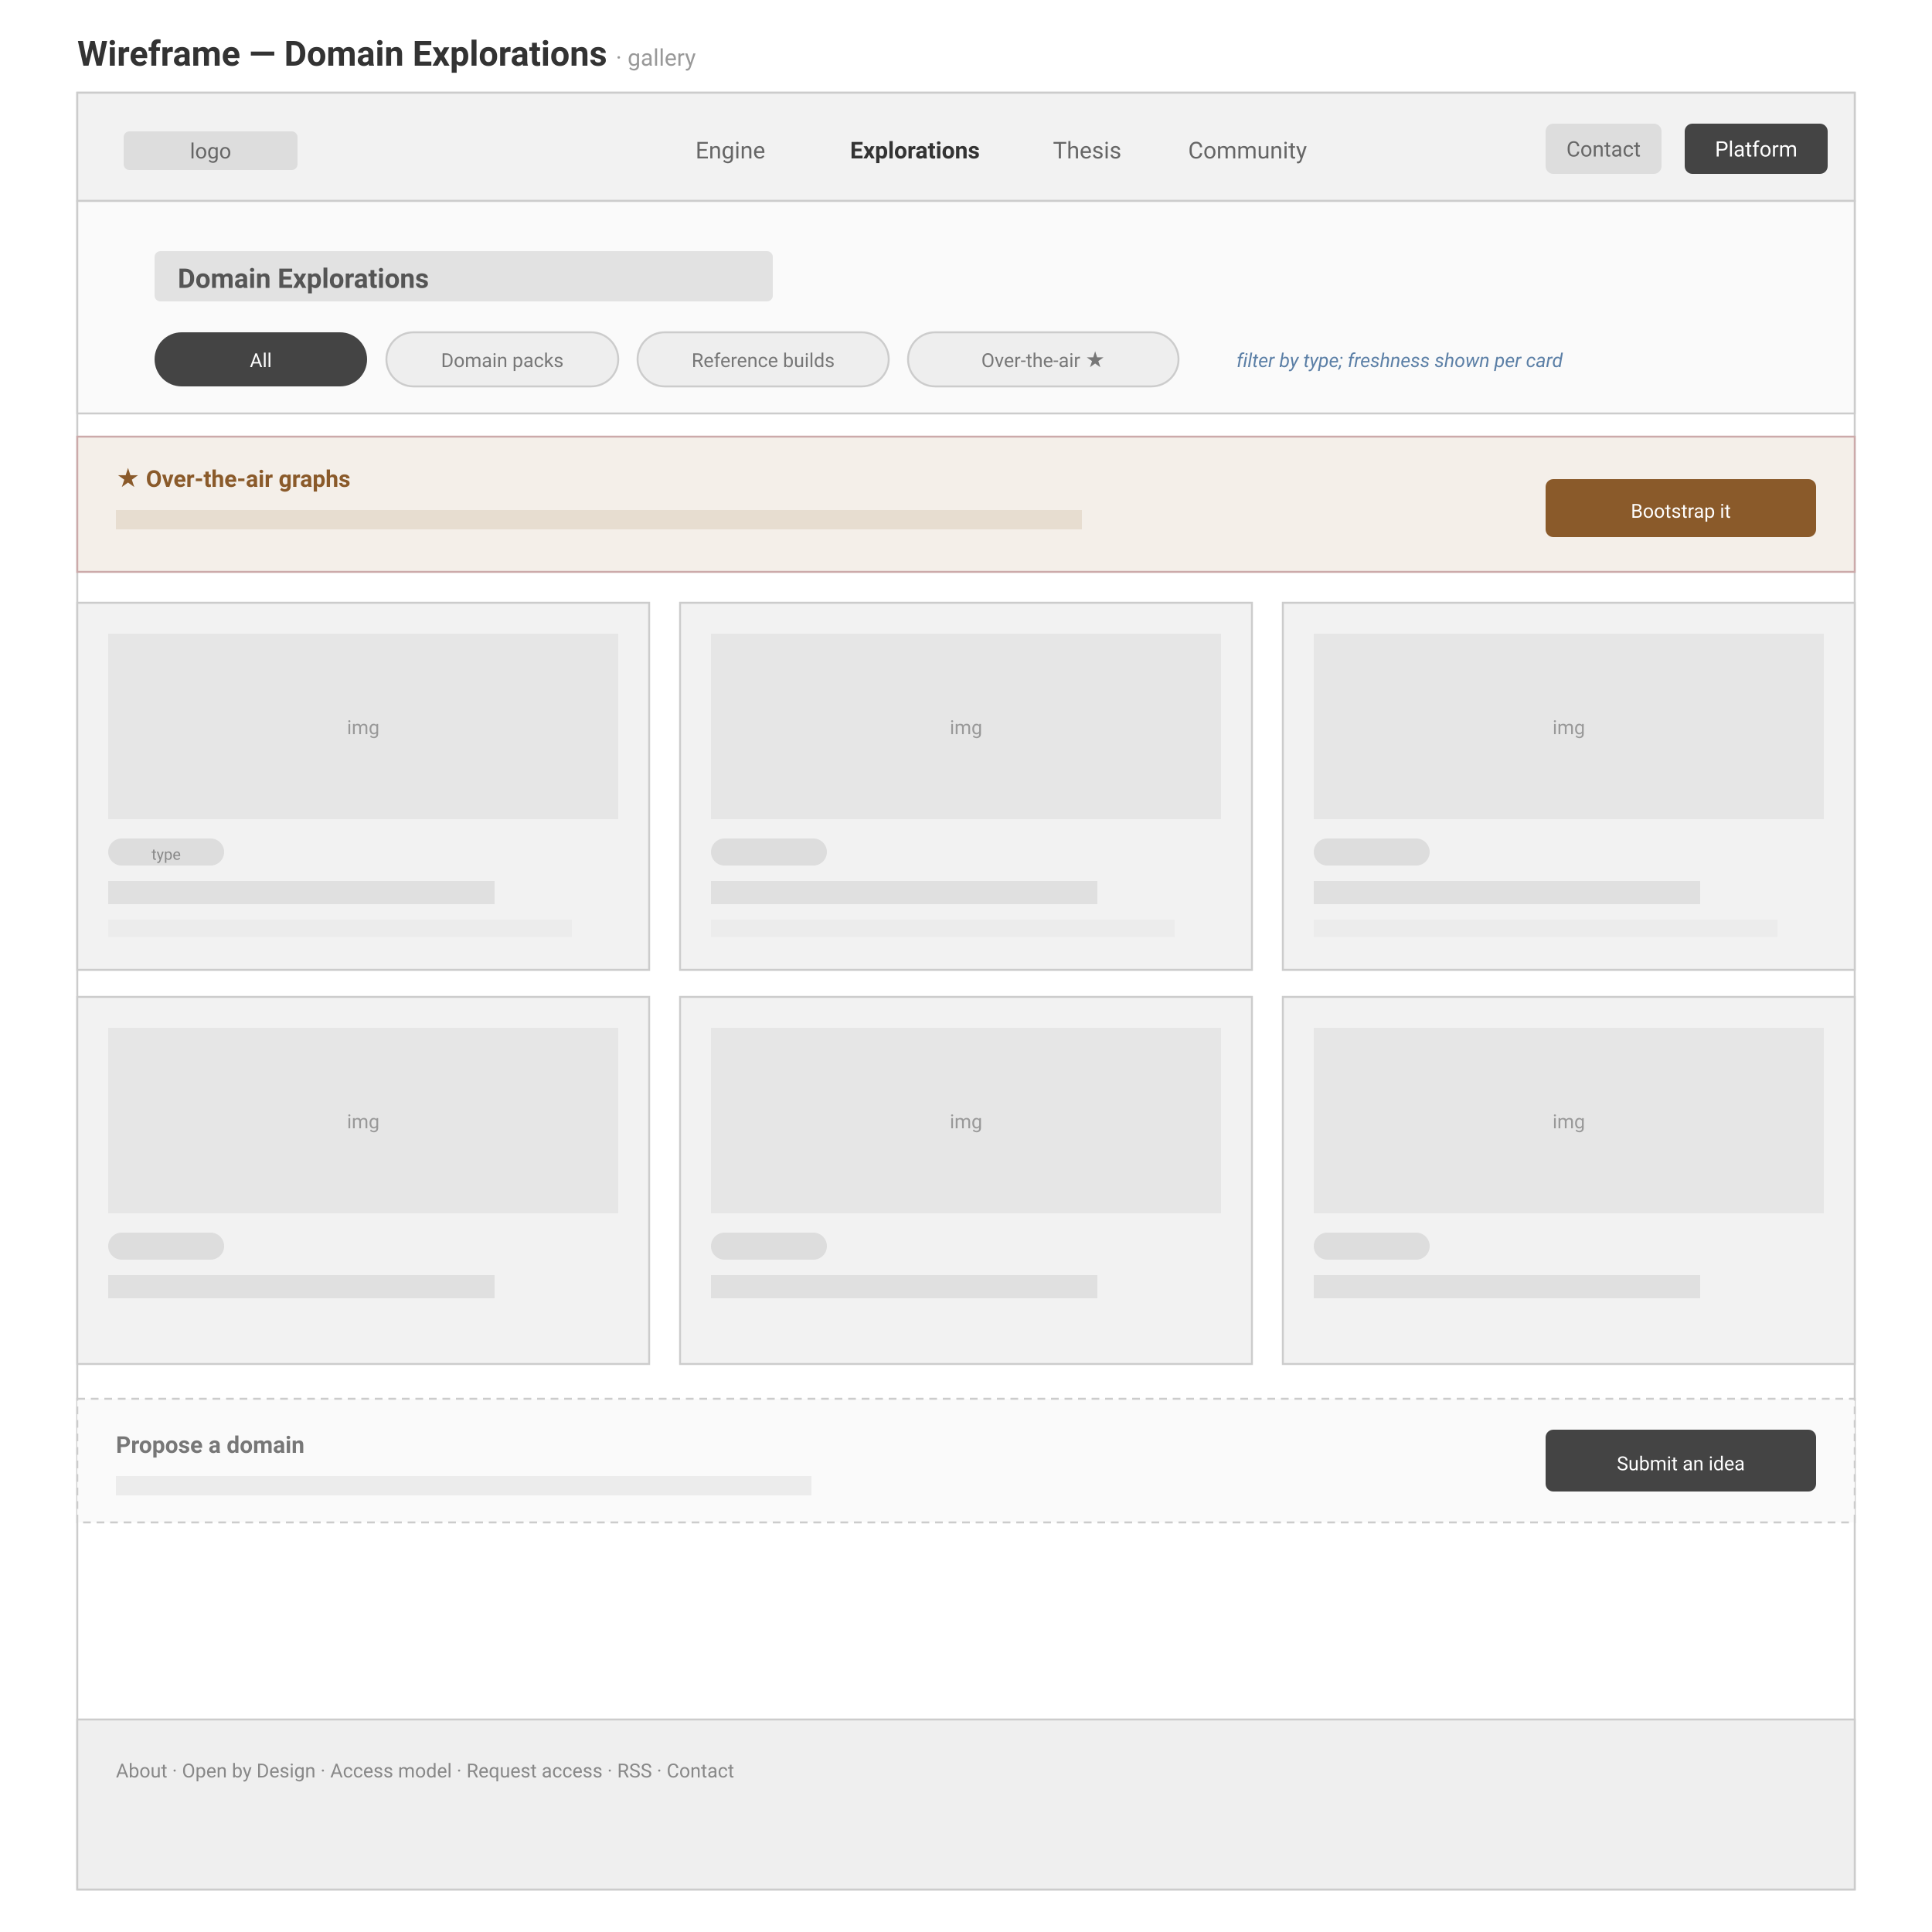
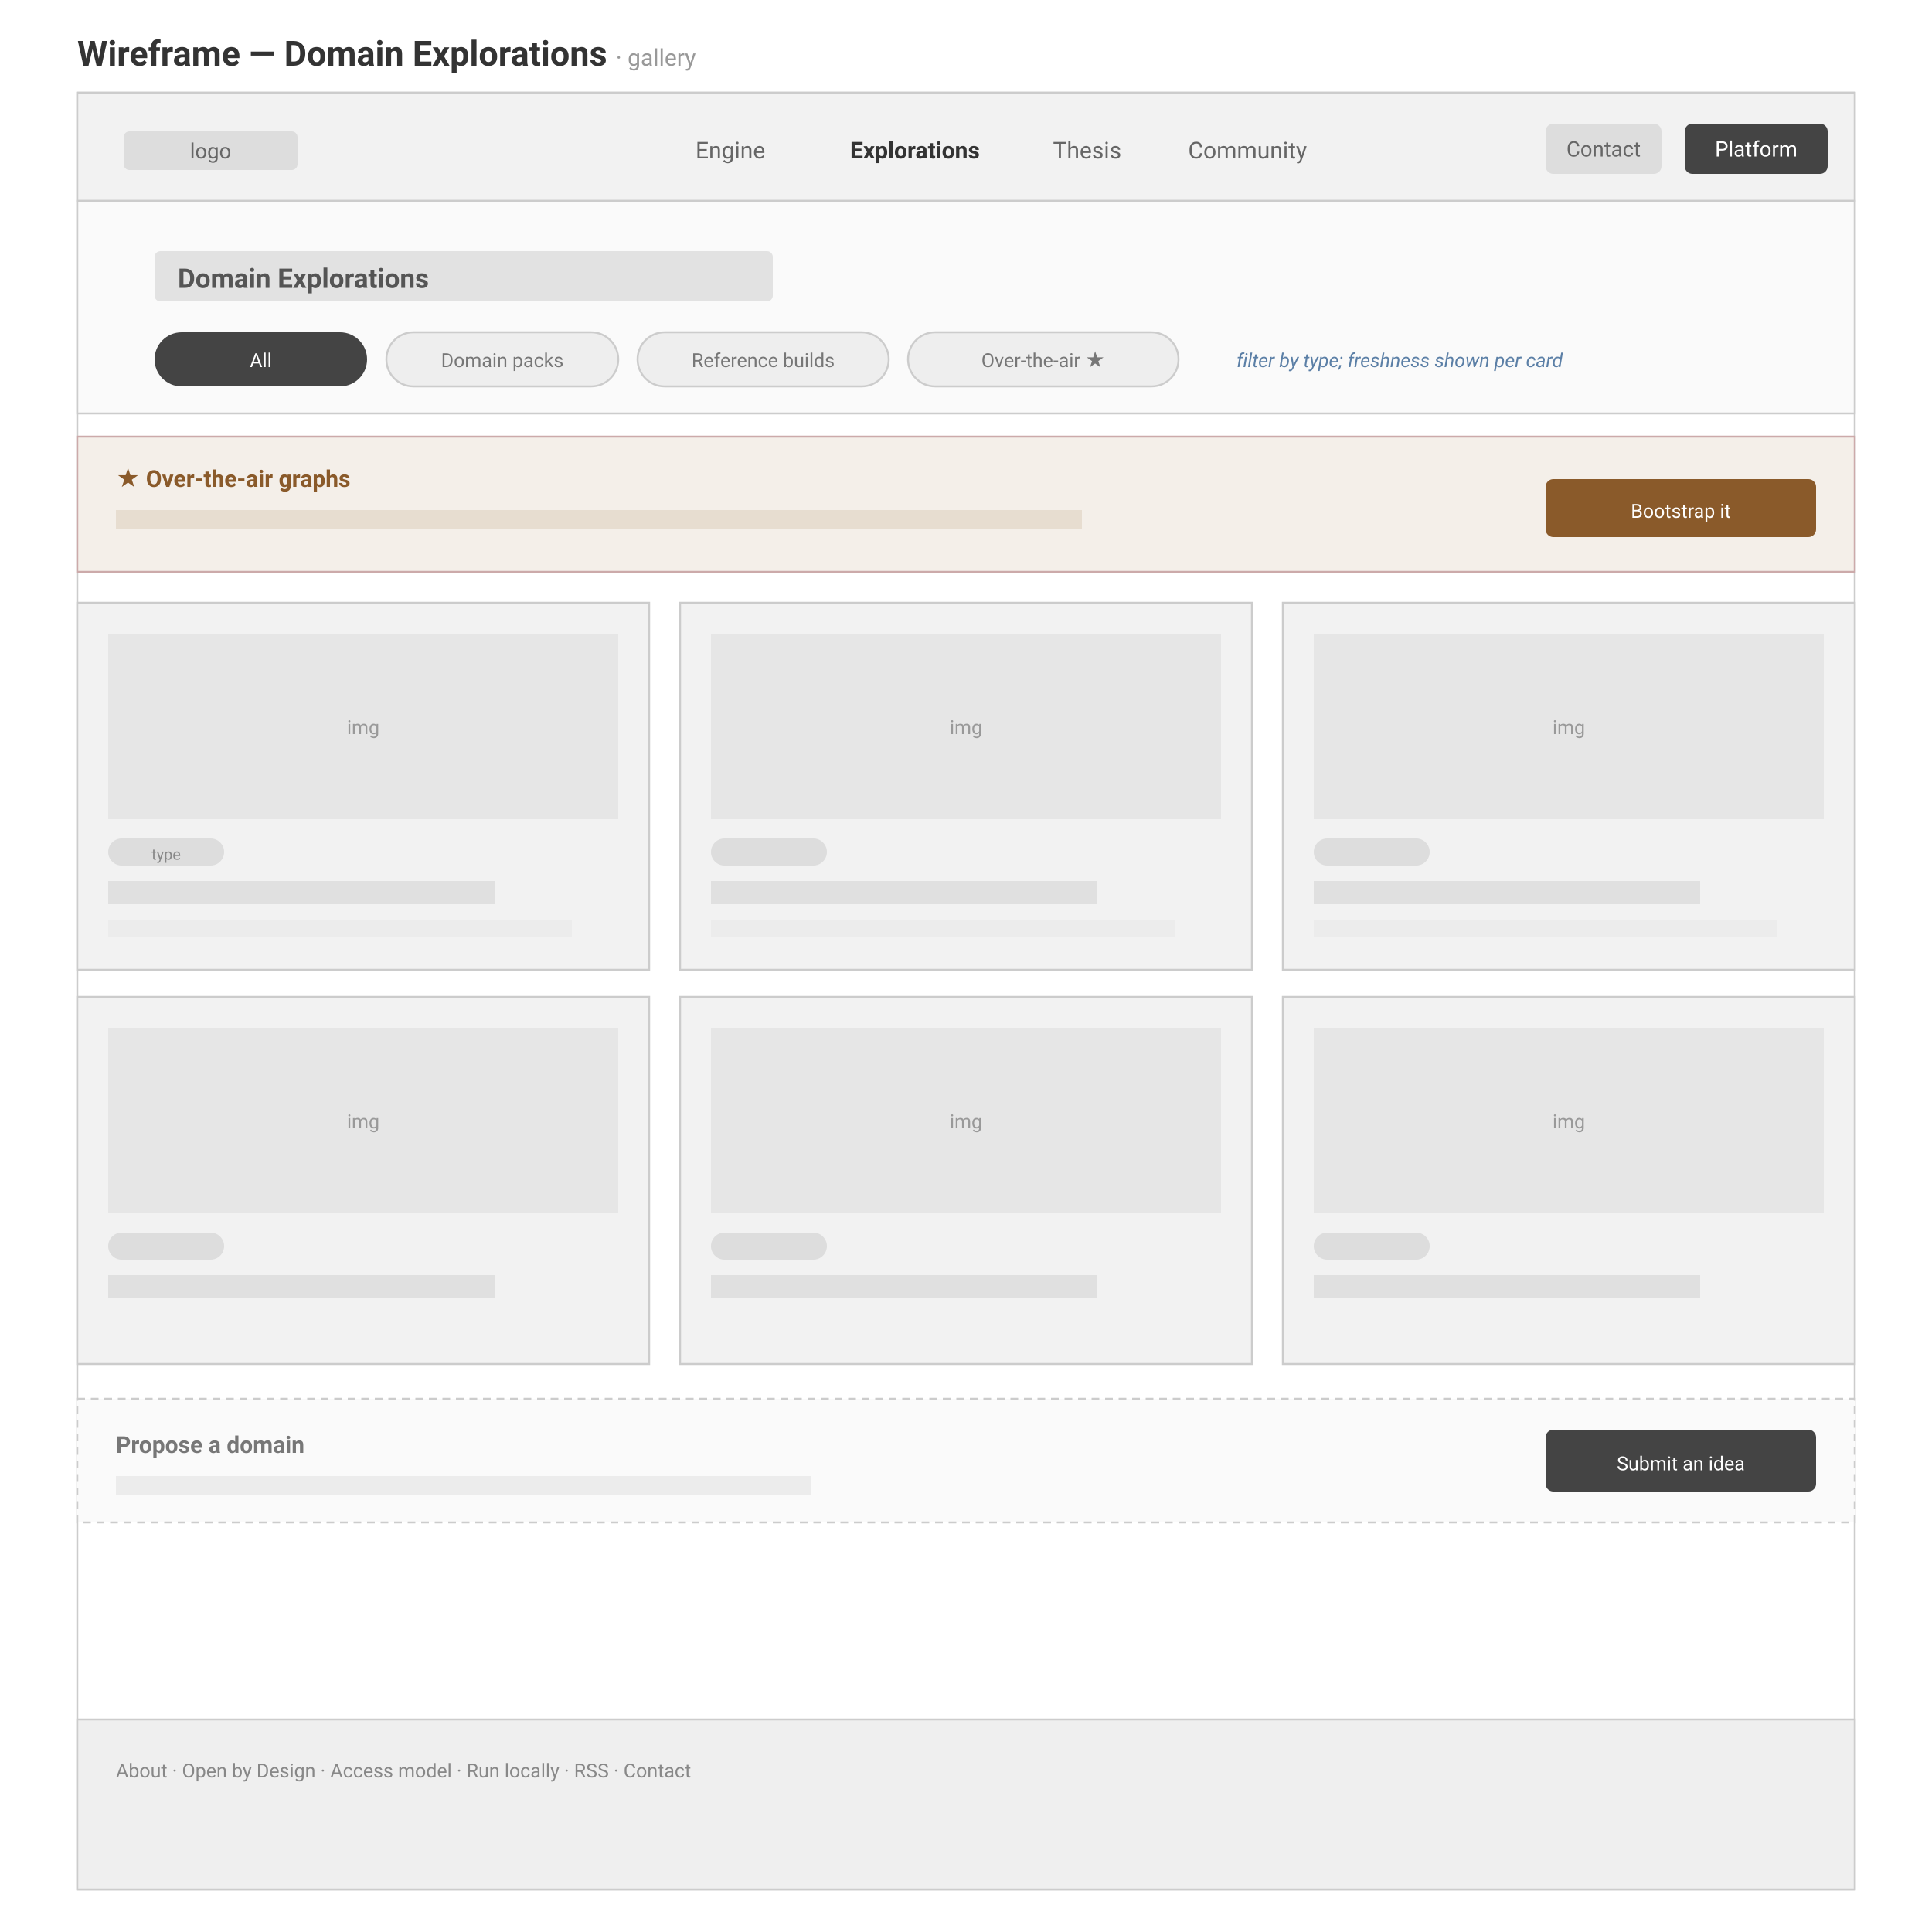
<svg xmlns="http://www.w3.org/2000/svg" viewBox="0 0 1000 1000" font-family="-apple-system, BlinkMacSystemFont, 'Segoe UI', Roboto, Arial, sans-serif">
  <rect x="0" y="0" width="1000" height="1000" fill="#ffffff" />
  <text x="40" y="34" font-size="18" font-weight="700" fill="#333">Wireframe — Domain Explorations  <tspan font-size="12" font-weight="400" fill="#999">· gallery</tspan>
  </text>
  <rect x="40" y="48" width="920" height="930" fill="#ffffff" stroke="#cccccc" />
  <rect x="40" y="48" width="920" height="56" fill="#F2F2F2" stroke="#cccccc" />
  <rect x="64" y="68" width="90" height="20" rx="3" fill="#ddd" />
  <text x="109" y="82" font-size="11" text-anchor="middle" fill="#666">logo</text>
  <text x="360" y="82" font-size="12" fill="#666">Engine</text>
  <text x="440" y="82" font-size="12" font-weight="700" fill="#333">Explorations</text>
  <text x="545" y="82" font-size="12" fill="#666">Thesis</text>
  <text x="615" y="82" font-size="12" fill="#666">Community</text>
  <rect x="800" y="64" width="60" height="26" rx="4" fill="#ddd" />
  <text x="830" y="81" font-size="11" text-anchor="middle" fill="#666">Contact</text>
  <rect x="872" y="64" width="74" height="26" rx="4" fill="#444" />
  <text x="909" y="81" font-size="11" text-anchor="middle" fill="#fff">Platform</text>
  <rect x="40" y="104" width="920" height="110" fill="#FAFAFA" stroke="#cccccc" />
  <rect x="80" y="130" width="320" height="26" rx="3" fill="#e2e2e2" />
  <text x="92" y="149" font-size="14" font-weight="700" fill="#555">Domain Explorations</text>
  <rect x="80" y="172" width="110" height="28" rx="14" fill="#444" />
  <text x="135" y="190" font-size="10" text-anchor="middle" fill="#fff">All</text>
  <rect x="200" y="172" width="120" height="28" rx="14" fill="#eee" stroke="#ccc" />
  <text x="260" y="190" font-size="10" text-anchor="middle" fill="#777">Domain packs</text>
  <rect x="330" y="172" width="130" height="28" rx="14" fill="#eee" stroke="#ccc" />
  <text x="395" y="190" font-size="10" text-anchor="middle" fill="#777">Reference builds</text>
  <rect x="470" y="172" width="140" height="28" rx="14" fill="#eee" stroke="#ccc" />
  <text x="540" y="190" font-size="10" text-anchor="middle" fill="#777">Over-the-air ★</text>
  <text x="640" y="190" font-size="10" font-style="italic" fill="#5B7FA6">filter by type; freshness shown per card</text>
  <rect x="40" y="226" width="920" height="70" fill="#F4EFE9" stroke="#caa" />
  <text x="60" y="252" font-size="12" font-weight="700" fill="#8a5a2a">★ Over-the-air graphs</text>
  <rect x="60" y="264" width="500" height="10" fill="#e7ddd0" />
  <rect x="800" y="248" width="140" height="30" rx="4" fill="#8a5a2a" />
  <text x="870" y="268" font-size="10" text-anchor="middle" fill="#fff">Bootstrap it</text>
  <g>
    <rect x="40" y="312" width="296" height="190" fill="#F2F2F2" stroke="#ccc" />
    <rect x="56" y="328" width="264" height="96" fill="#E6E6E6" />
    <text x="188" y="380" font-size="10" text-anchor="middle" fill="#999">img</text>
    <rect x="56" y="434" width="60" height="14" rx="7" fill="#ddd" />
    <text x="86" y="445" font-size="8" text-anchor="middle" fill="#888">type</text>
    <rect x="56" y="456" width="200" height="12" fill="#e0e0e0" />
    <rect x="56" y="476" width="240" height="9" fill="#ececec" />
    <rect x="352" y="312" width="296" height="190" fill="#F2F2F2" stroke="#ccc" />
    <rect x="368" y="328" width="264" height="96" fill="#E6E6E6" />
    <text x="500" y="380" font-size="10" text-anchor="middle" fill="#999">img</text>
    <rect x="368" y="434" width="60" height="14" rx="7" fill="#ddd" />
    <rect x="368" y="456" width="200" height="12" fill="#e0e0e0" />
    <rect x="368" y="476" width="240" height="9" fill="#ececec" />
    <rect x="664" y="312" width="296" height="190" fill="#F2F2F2" stroke="#ccc" />
    <rect x="680" y="328" width="264" height="96" fill="#E6E6E6" />
    <text x="812" y="380" font-size="10" text-anchor="middle" fill="#999">img</text>
    <rect x="680" y="434" width="60" height="14" rx="7" fill="#ddd" />
    <rect x="680" y="456" width="200" height="12" fill="#e0e0e0" />
    <rect x="680" y="476" width="240" height="9" fill="#ececec" />
    <rect x="40" y="516" width="296" height="190" fill="#F2F2F2" stroke="#ccc" />
    <rect x="56" y="532" width="264" height="96" fill="#E6E6E6" />
    <text x="188" y="584" font-size="10" text-anchor="middle" fill="#999">img</text>
    <rect x="56" y="638" width="60" height="14" rx="7" fill="#ddd" />
    <rect x="56" y="660" width="200" height="12" fill="#e0e0e0" />
    <rect x="352" y="516" width="296" height="190" fill="#F2F2F2" stroke="#ccc" />
    <rect x="368" y="532" width="264" height="96" fill="#E6E6E6" />
    <text x="500" y="584" font-size="10" text-anchor="middle" fill="#999">img</text>
    <rect x="368" y="638" width="60" height="14" rx="7" fill="#ddd" />
    <rect x="368" y="660" width="200" height="12" fill="#e0e0e0" />
    <rect x="664" y="516" width="296" height="190" fill="#F2F2F2" stroke="#ccc" />
    <rect x="680" y="532" width="264" height="96" fill="#E6E6E6" />
    <text x="812" y="584" font-size="10" text-anchor="middle" fill="#999">img</text>
    <rect x="680" y="638" width="60" height="14" rx="7" fill="#ddd" />
    <rect x="680" y="660" width="200" height="12" fill="#e0e0e0" />
  </g>
  <rect x="40" y="724" width="920" height="64" fill="#FAFAFA" stroke="#ccc" stroke-dasharray="4 3" />
  <text x="60" y="752" font-size="12" font-weight="700" fill="#777">Propose a domain</text>
  <rect x="60" y="764" width="360" height="10" fill="#ececec" />
  <rect x="800" y="740" width="140" height="32" rx="4" fill="#444" />
  <text x="870" y="761" font-size="10" text-anchor="middle" fill="#fff">Submit an idea</text>
  <rect x="40" y="890" width="920" height="88" fill="#EFEFEF" stroke="#cccccc" />
-   <text x="60" y="920" font-size="10" fill="#888">About · Open by Design · Access model · Request access · RSS · Contact</text>
+   <text x="60" y="920" font-size="10" fill="#888">About · Open by Design · Access model · Run locally · RSS · Contact</text>
</svg>
